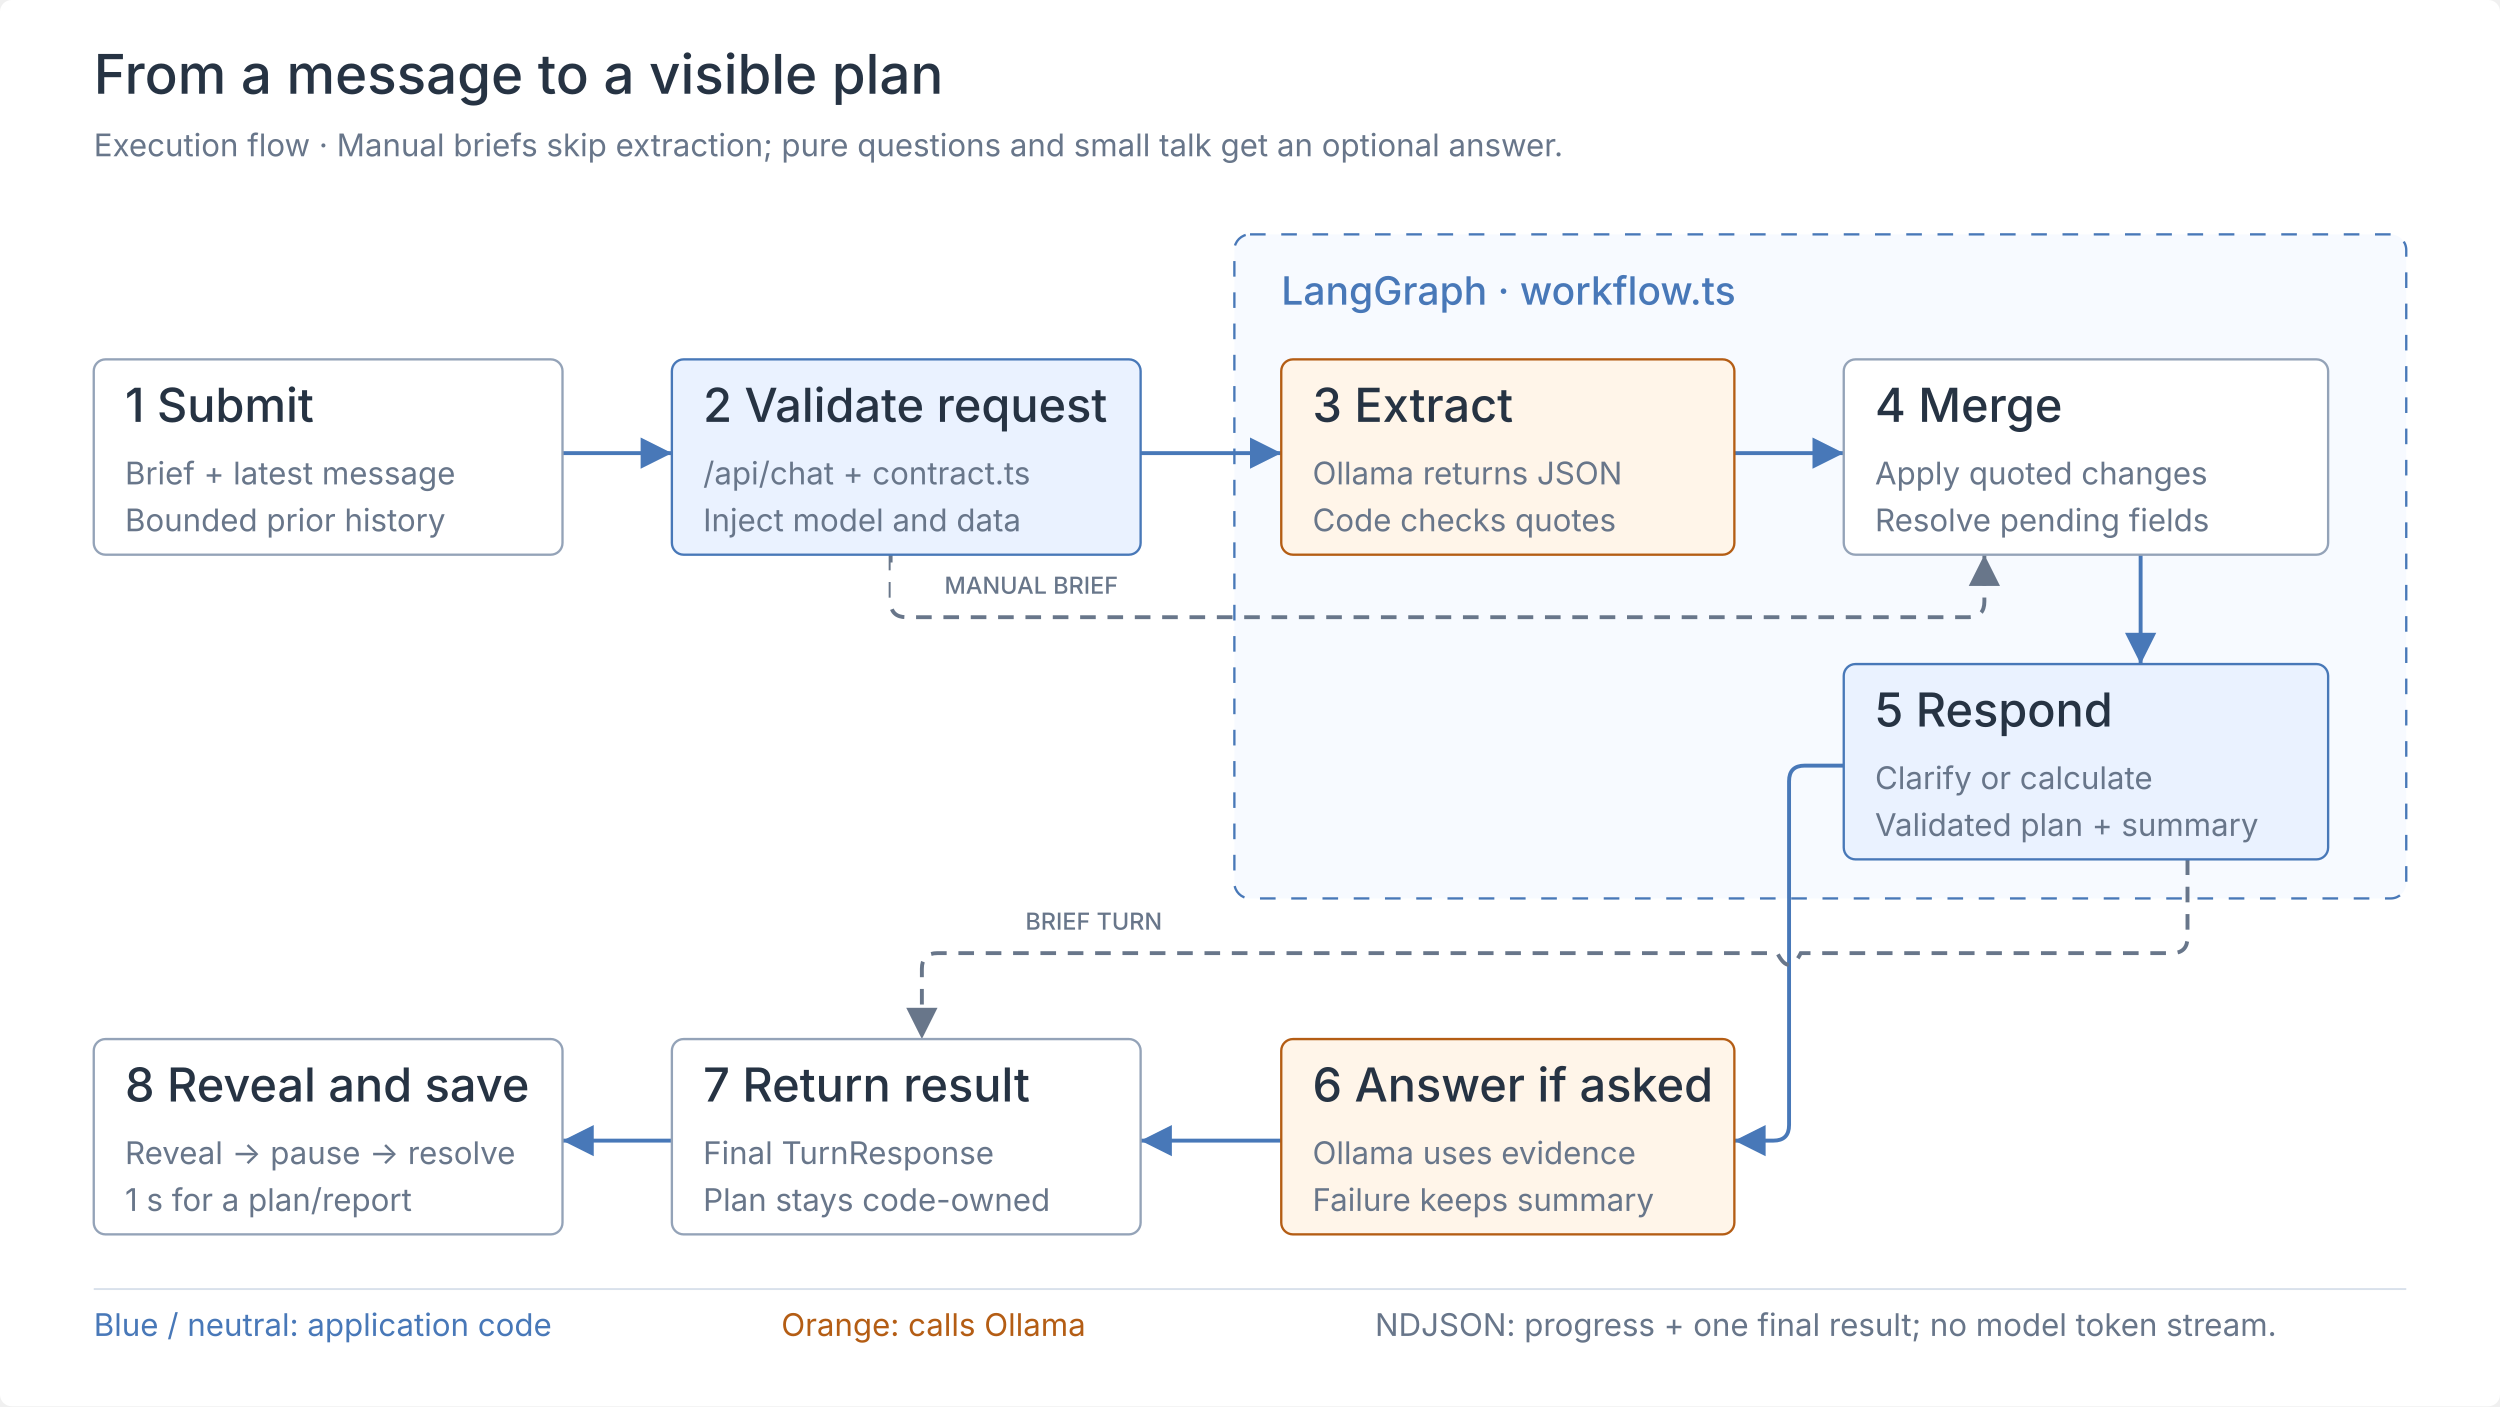
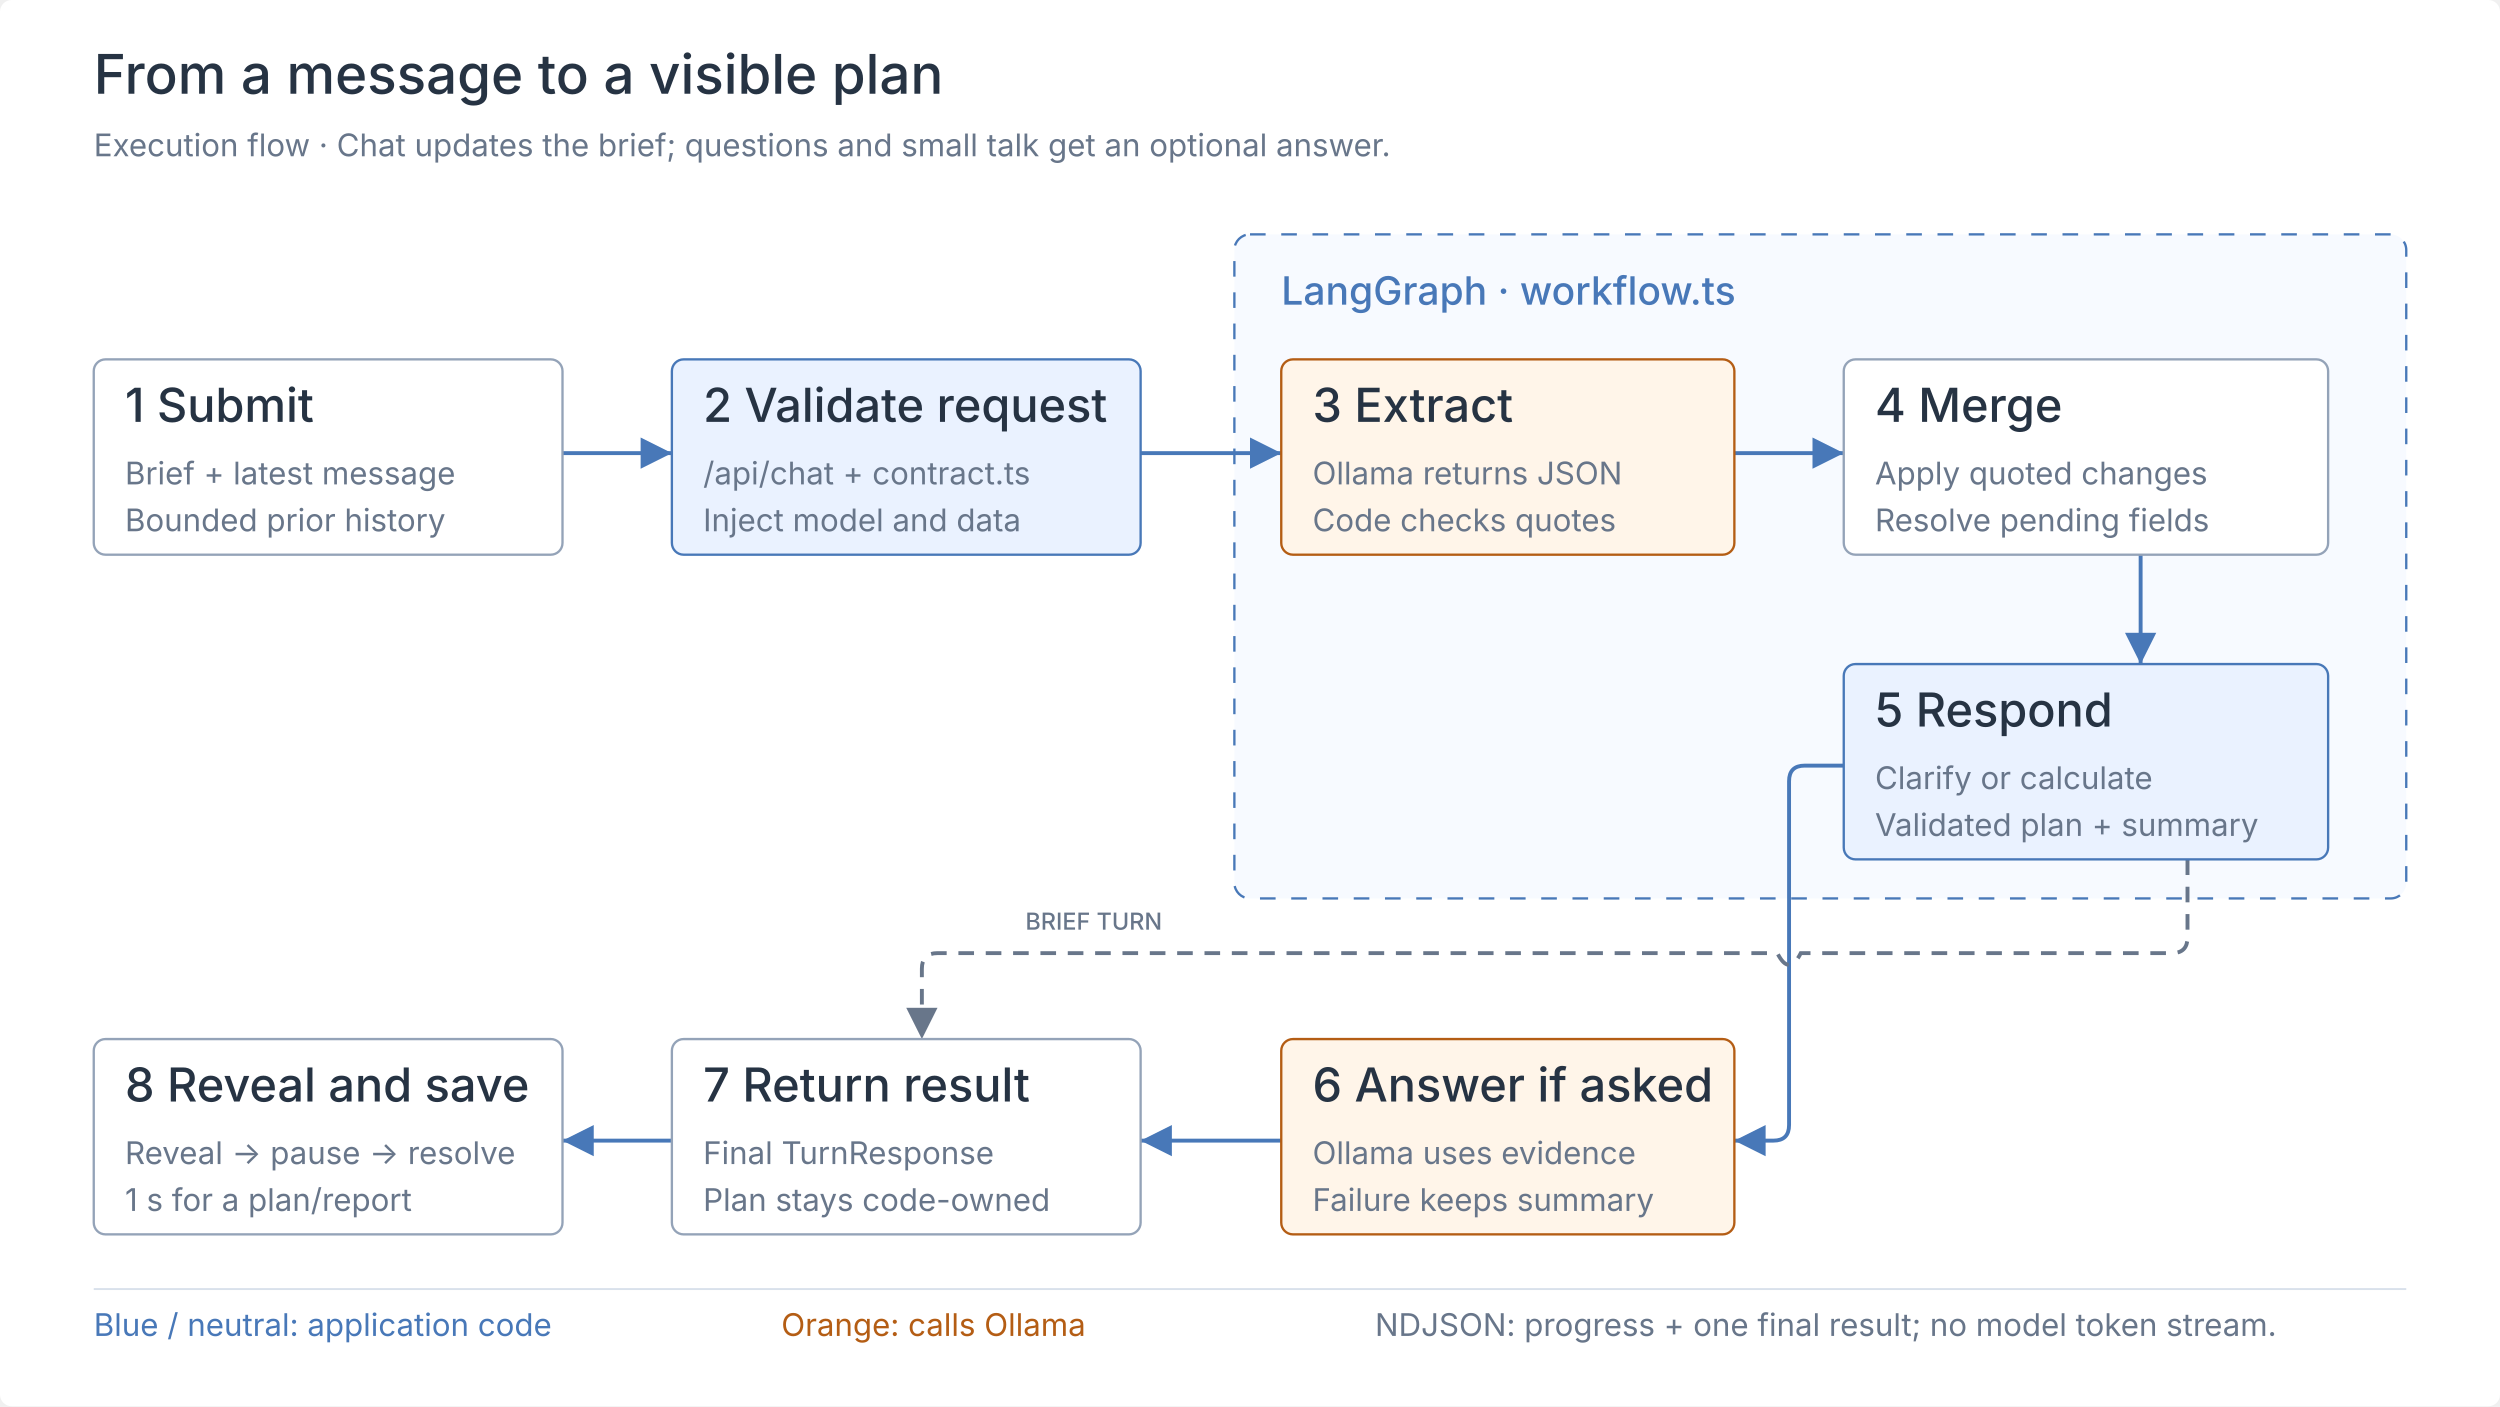
<svg xmlns="http://www.w3.org/2000/svg" viewBox="0 0 1280 720" width="1280" height="720" role="img" aria-labelledby="01-request-flow-title 01-request-flow-desc" style="font-family:-apple-system,BlinkMacSystemFont,Segoe UI,sans-serif">
  <rect x="0" y="0" width="1280" height="720" rx="6" fill="#ffffff" />
  <defs>
    <marker id="01-request-flow-muted" markerWidth="8" markerHeight="8" refX="8" refY="4" orient="auto">
      <path d="M0 0 L8 4 L0 8 Z" fill="#68768a" />
    </marker>
    <marker id="01-request-flow-blue" markerWidth="8" markerHeight="8" refX="8" refY="4" orient="auto">
      <path d="M0 0 L8 4 L0 8 Z" fill="#4878b8" />
    </marker>
    <marker id="01-request-flow-orange" markerWidth="8" markerHeight="8" refX="8" refY="4" orient="auto">
      <path d="M0 0 L8 4 L0 8 Z" fill="#b45d14" />
    </marker>
  </defs>
  <text x="48" y="48" font-size="28" fill="#263343" text-anchor="start" font-weight="500">From a message to a visible plan</text>
-   <text x="48" y="80" font-size="16" fill="#68768a" text-anchor="start" font-weight="400">Execution flow · Manual briefs skip extraction; pure questions and small talk get an optional answer.</text>
+   <text x="48" y="80" font-size="16" fill="#68768a" text-anchor="start" font-weight="400">Execution flow · Chat updates the brief; questions and small talk get an optional answer.</text>
  <rect x="632" y="120" width="600" height="340" rx="8" fill="#f7faff" stroke="#4878b8" stroke-width="1.2" stroke-dasharray="8 8" />
  <text x="656" y="156" font-size="20" fill="#4878b8" text-anchor="start" font-weight="500">LangGraph · workflow.ts</text>
  <g data-source="submit" data-target="api" data-kind="flow">
    <path d="M288 232 L344 232" fill="none" stroke="#4878b8" stroke-width="2" marker-end="url(#01-request-flow-blue)" />
  </g>
  <g data-source="api" data-target="extract" data-kind="flow">
    <path d="M584 232 L656 232" fill="none" stroke="#4878b8" stroke-width="2" marker-end="url(#01-request-flow-blue)" />
  </g>
  <g data-source="extract" data-target="merge" data-kind="flow">
    <path d="M888 232 L944 232" fill="none" stroke="#4878b8" stroke-width="2" marker-end="url(#01-request-flow-blue)" />
  </g>
  <g data-source="merge" data-target="respond" data-kind="flow">
    <path d="M1096 284 L1096 340" fill="none" stroke="#4878b8" stroke-width="2" marker-end="url(#01-request-flow-blue)" />
  </g>
  <g data-source="respond" data-target="answer" data-kind="flow">
    <path d="M944 392 L924 392 Q916 392 916 400 L916 576 Q916 584 908 584 L888 584" fill="none" stroke="#4878b8" stroke-width="2" marker-end="url(#01-request-flow-blue)" />
  </g>
  <g data-source="answer" data-target="return" data-kind="flow">
    <path d="M656 584 L584 584" fill="none" stroke="#4878b8" stroke-width="2" marker-end="url(#01-request-flow-blue)" />
  </g>
  <g data-source="return" data-target="present" data-kind="flow">
    <path d="M344 584 L288 584" fill="none" stroke="#4878b8" stroke-width="2" marker-end="url(#01-request-flow-blue)" />
  </g>
-   <g data-source="api" data-target="merge" data-kind="branch">
-     <path d="M456 284 L456 308 Q456 316 464 316 L1008 316 Q1016 316 1016 308 L1016 284" fill="none" stroke="#68768a" stroke-width="2" stroke-dasharray="8 6" marker-end="url(#01-request-flow-muted)" />
-   </g>
  <g data-source="respond" data-target="return" data-kind="branch">
    <path d="M1120 440 L1120 480 Q1120 488 1112 488 L922 488 Q916 500 910 488 L480 488 Q472 488 472 496 L472 532" fill="none" stroke="#68768a" stroke-width="2" stroke-dasharray="8 6" marker-end="url(#01-request-flow-muted)" />
  </g>
-   <rect x="456" y="288" width="144" height="20" rx="0" fill="#ffffff" />
-   <text x="528.0" y="304" font-size="12" fill="#68768a" text-anchor="middle" font-weight="500">MANUAL BRIEF</text>
  <rect x="504" y="460" width="112" height="20" rx="0" fill="#ffffff" />
  <text x="560.0" y="476" font-size="12" fill="#68768a" text-anchor="middle" font-weight="500">BRIEF TURN</text>
  <g data-node="submit">
    <rect x="48" y="184" width="240" height="100" rx="6" fill="#ffffff" stroke="#94a3b8" stroke-width="1.2" />
    <text x="64" y="216" font-size="24" fill="#263343" text-anchor="start" font-weight="500">1  Submit</text>
    <text x="64" y="248" font-size="16" fill="#68768a" text-anchor="start" font-weight="400">Brief + latest message</text>
    <text x="64" y="272" font-size="16" fill="#68768a" text-anchor="start" font-weight="400">Bounded prior history</text>
  </g>
  <g data-node="api">
    <rect x="344" y="184" width="240" height="100" rx="6" fill="#eaf2ff" stroke="#4878b8" stroke-width="1.2" />
    <text x="360" y="216" font-size="24" fill="#263343" text-anchor="start" font-weight="500">2  Validate request</text>
    <text x="360" y="248" font-size="16" fill="#68768a" text-anchor="start" font-weight="400">/api/chat + contract.ts</text>
    <text x="360" y="272" font-size="16" fill="#68768a" text-anchor="start" font-weight="400">Inject model and data</text>
  </g>
  <g data-node="extract">
    <rect x="656" y="184" width="232" height="100" rx="6" fill="#fff5e9" stroke="#b45d14" stroke-width="1.2" />
    <text x="672" y="216" font-size="24" fill="#263343" text-anchor="start" font-weight="500">3  Extract</text>
    <text x="672" y="248" font-size="16" fill="#68768a" text-anchor="start" font-weight="400">Ollama returns JSON</text>
    <text x="672" y="272" font-size="16" fill="#68768a" text-anchor="start" font-weight="400">Code checks quotes</text>
  </g>
  <g data-node="merge">
    <rect x="944" y="184" width="248" height="100" rx="6" fill="#ffffff" stroke="#94a3b8" stroke-width="1.2" />
    <text x="960" y="216" font-size="24" fill="#263343" text-anchor="start" font-weight="500">4  Merge</text>
    <text x="960" y="248" font-size="16" fill="#68768a" text-anchor="start" font-weight="400">Apply quoted changes</text>
    <text x="960" y="272" font-size="16" fill="#68768a" text-anchor="start" font-weight="400">Resolve pending fields</text>
  </g>
  <g data-node="respond">
    <rect x="944" y="340" width="248" height="100" rx="6" fill="#eaf2ff" stroke="#4878b8" stroke-width="1.2" />
    <text x="960" y="372" font-size="24" fill="#263343" text-anchor="start" font-weight="500">5  Respond</text>
    <text x="960" y="404" font-size="16" fill="#68768a" text-anchor="start" font-weight="400">Clarify or calculate</text>
    <text x="960" y="428" font-size="16" fill="#68768a" text-anchor="start" font-weight="400">Validated plan + summary</text>
  </g>
  <g data-node="answer">
    <rect x="656" y="532" width="232" height="100" rx="6" fill="#fff5e9" stroke="#b45d14" stroke-width="1.2" />
    <text x="672" y="564" font-size="24" fill="#263343" text-anchor="start" font-weight="500">6  Answer if asked</text>
    <text x="672" y="596" font-size="16" fill="#68768a" text-anchor="start" font-weight="400">Ollama uses evidence</text>
    <text x="672" y="620" font-size="16" fill="#68768a" text-anchor="start" font-weight="400">Failure keeps summary</text>
  </g>
  <g data-node="return">
    <rect x="344" y="532" width="240" height="100" rx="6" fill="#ffffff" stroke="#94a3b8" stroke-width="1.2" />
    <text x="360" y="564" font-size="24" fill="#263343" text-anchor="start" font-weight="500">7  Return result</text>
    <text x="360" y="596" font-size="16" fill="#68768a" text-anchor="start" font-weight="400">Final TurnResponse</text>
    <text x="360" y="620" font-size="16" fill="#68768a" text-anchor="start" font-weight="400">Plan stays code-owned</text>
  </g>
  <g data-node="present">
    <rect x="48" y="532" width="240" height="100" rx="6" fill="#ffffff" stroke="#94a3b8" stroke-width="1.2" />
    <text x="64" y="564" font-size="24" fill="#263343" text-anchor="start" font-weight="500">8  Reveal and save</text>
    <text x="64" y="596" font-size="16" fill="#68768a" text-anchor="start" font-weight="400">Reveal → pause → resolve</text>
    <text x="64" y="620" font-size="16" fill="#68768a" text-anchor="start" font-weight="400">1 s for a plan/report</text>
  </g>
  <line x1="48" y1="660" x2="1232" y2="660" stroke="#d9e1eb" />
  <text x="48" y="684" font-size="16" fill="#4878b8" text-anchor="start" font-weight="400">Blue / neutral: application code</text>
  <text x="400" y="684" font-size="16" fill="#b45d14" text-anchor="start" font-weight="400">Orange: calls Ollama</text>
  <text x="704" y="684" font-size="16" fill="#68768a" text-anchor="start" font-weight="400">NDJSON: progress + one final result; no model token stream.</text>
</svg>
